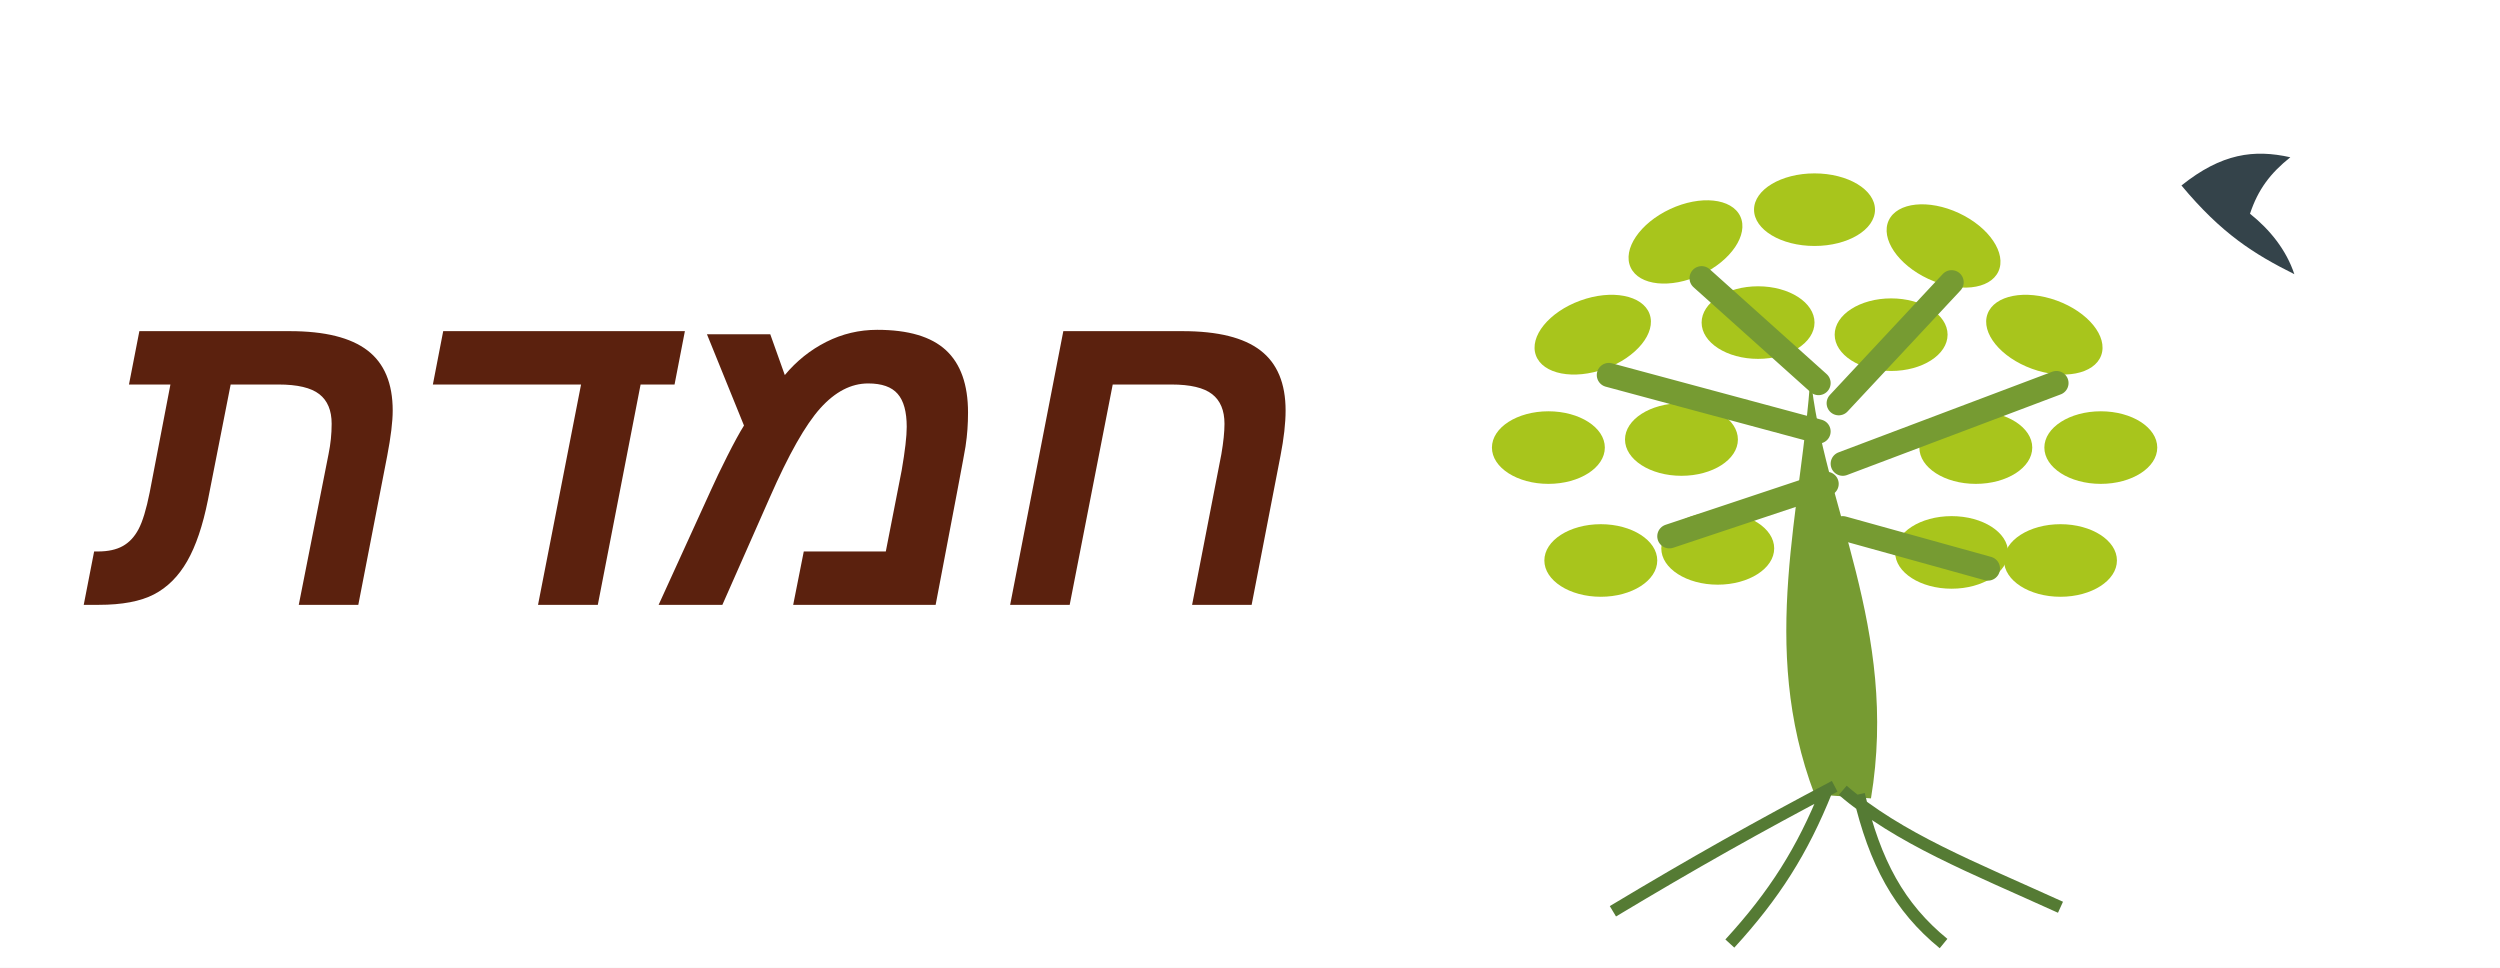
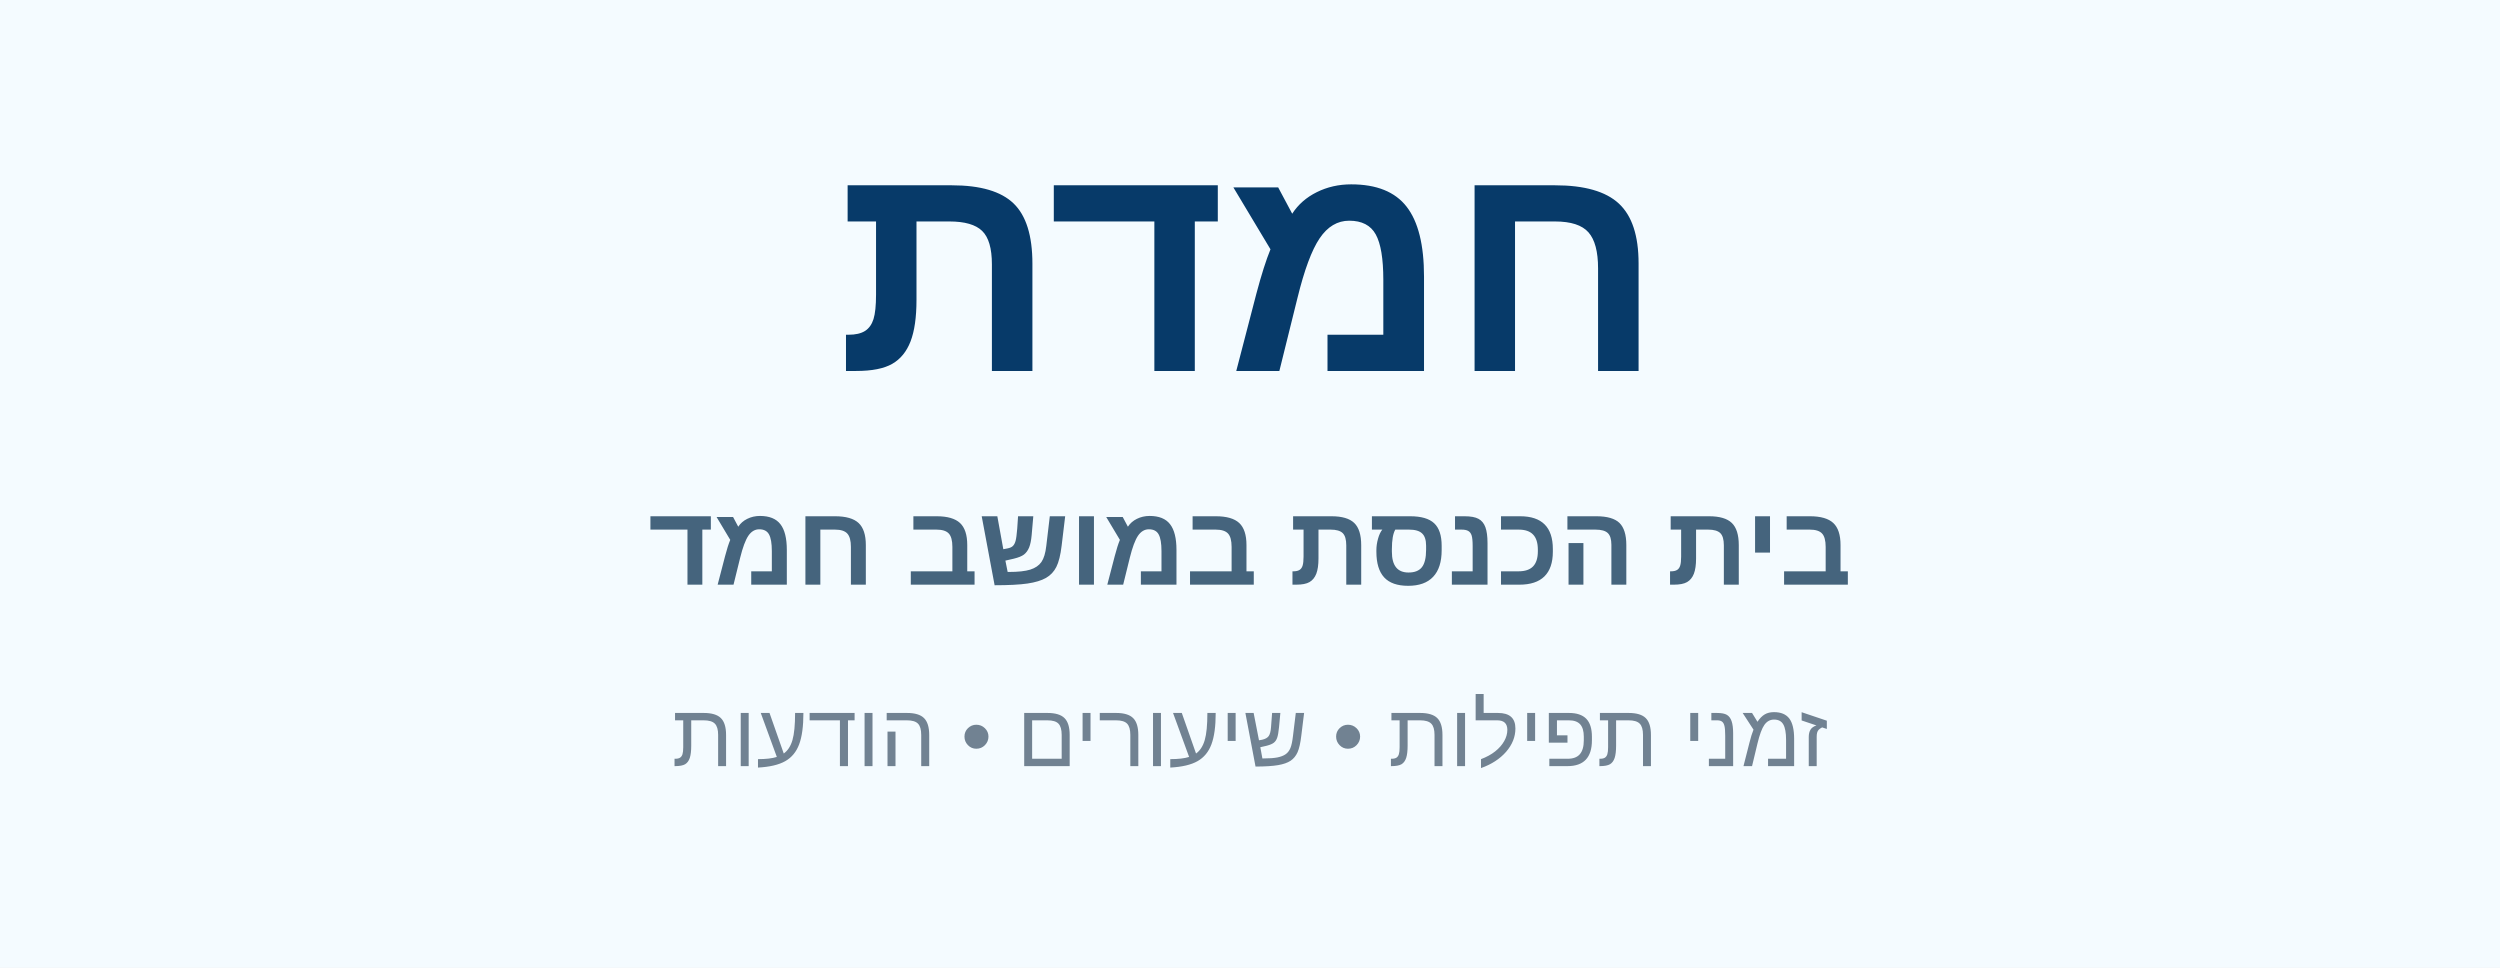
- <svg xmlns="http://www.w3.org/2000/svg" viewBox="0 0 620 240" role="img" aria-label="חמדת">
-   <rect width="620" height="240" fill="#fff" />
-   <g transform="translate(345,15)">
-     <path d="M105 182 C91 145 102 111 104 78 C107 110 126 141 119 183" fill="#769b32" />
-     <path d="M110 180 C91 190 75 199 55 211 M112 181 C126 193 144 200 166 210 M108 181 C102 196 95 207 84 219 M116 182 C120 199 126 210 137 219" fill="none" stroke="#557b34" stroke-width="3" />
-     <g fill="#a8c51c">
-       <ellipse cx="105" cy="37" rx="15" ry="9" />
-       <ellipse cx="73" cy="45" rx="15" ry="9" transform="rotate(-25 73 45)" />
-       <ellipse cx="137" cy="46" rx="15" ry="9" transform="rotate(25 137 46)" />
-       <ellipse cx="50" cy="68" rx="15" ry="9" transform="rotate(-20 50 68)" />
-       <ellipse cx="91" cy="65" rx="14" ry="9" />
-       <ellipse cx="124" cy="68" rx="14" ry="9" />
-       <ellipse cx="162" cy="68" rx="15" ry="9" transform="rotate(20 162 68)" />
-       <ellipse cx="39" cy="96" rx="14" ry="9" />
-       <ellipse cx="72" cy="94" rx="14" ry="9" />
-       <ellipse cx="145" cy="96" rx="14" ry="9" />
-       <ellipse cx="176" cy="96" rx="14" ry="9" />
-       <ellipse cx="52" cy="124" rx="14" ry="9" />
-       <ellipse cx="81" cy="121" rx="14" ry="9" />
-       <ellipse cx="139" cy="122" rx="14" ry="9" />
-       <ellipse cx="166" cy="124" rx="14" ry="9" />
-     </g>
-     <path d="M106 80 L77 54 M106 92 L54 78 M108 105 L69 118 M111 85 L139 55 M112 100 L165 80 M112 116 L148 126" stroke="#769b32" stroke-width="6" fill="none" stroke-linecap="round" />
-     <path d="M196 31c10-8 18-9 27-7-5 4-8 8-10 14 5 4 9 9 11 15-10-5-18-10-28-22z" fill="#34434a" />
-   </g>
-   <text x="325" y="150" text-anchor="end" font-family="Arial,sans-serif" font-size="112" font-weight="900" font-style="italic" fill="#5b210e">חמדת</text>
+ <svg xmlns="http://www.w3.org/2000/svg" viewBox="0 0 620 240" role="img" aria-label="חמדת, בית הכנסת במושב חמד">
+   <rect width="620" height="240" fill="#f4fbff" />
+   <text x="310" y="92" text-anchor="middle" font-family="Arial,sans-serif" font-size="76" font-weight="900" fill="#073a69">חמדת</text>
+   <text x="310" y="145" text-anchor="middle" font-family="Arial,sans-serif" font-size="28" font-weight="700" fill="#45647d">בית הכנסת במושב חמד</text>
+   <text x="310" y="190" text-anchor="middle" font-family="Arial,sans-serif" font-size="22" fill="#718292">זמני תפילות • שיעורים • הודעות</text>
</svg>
